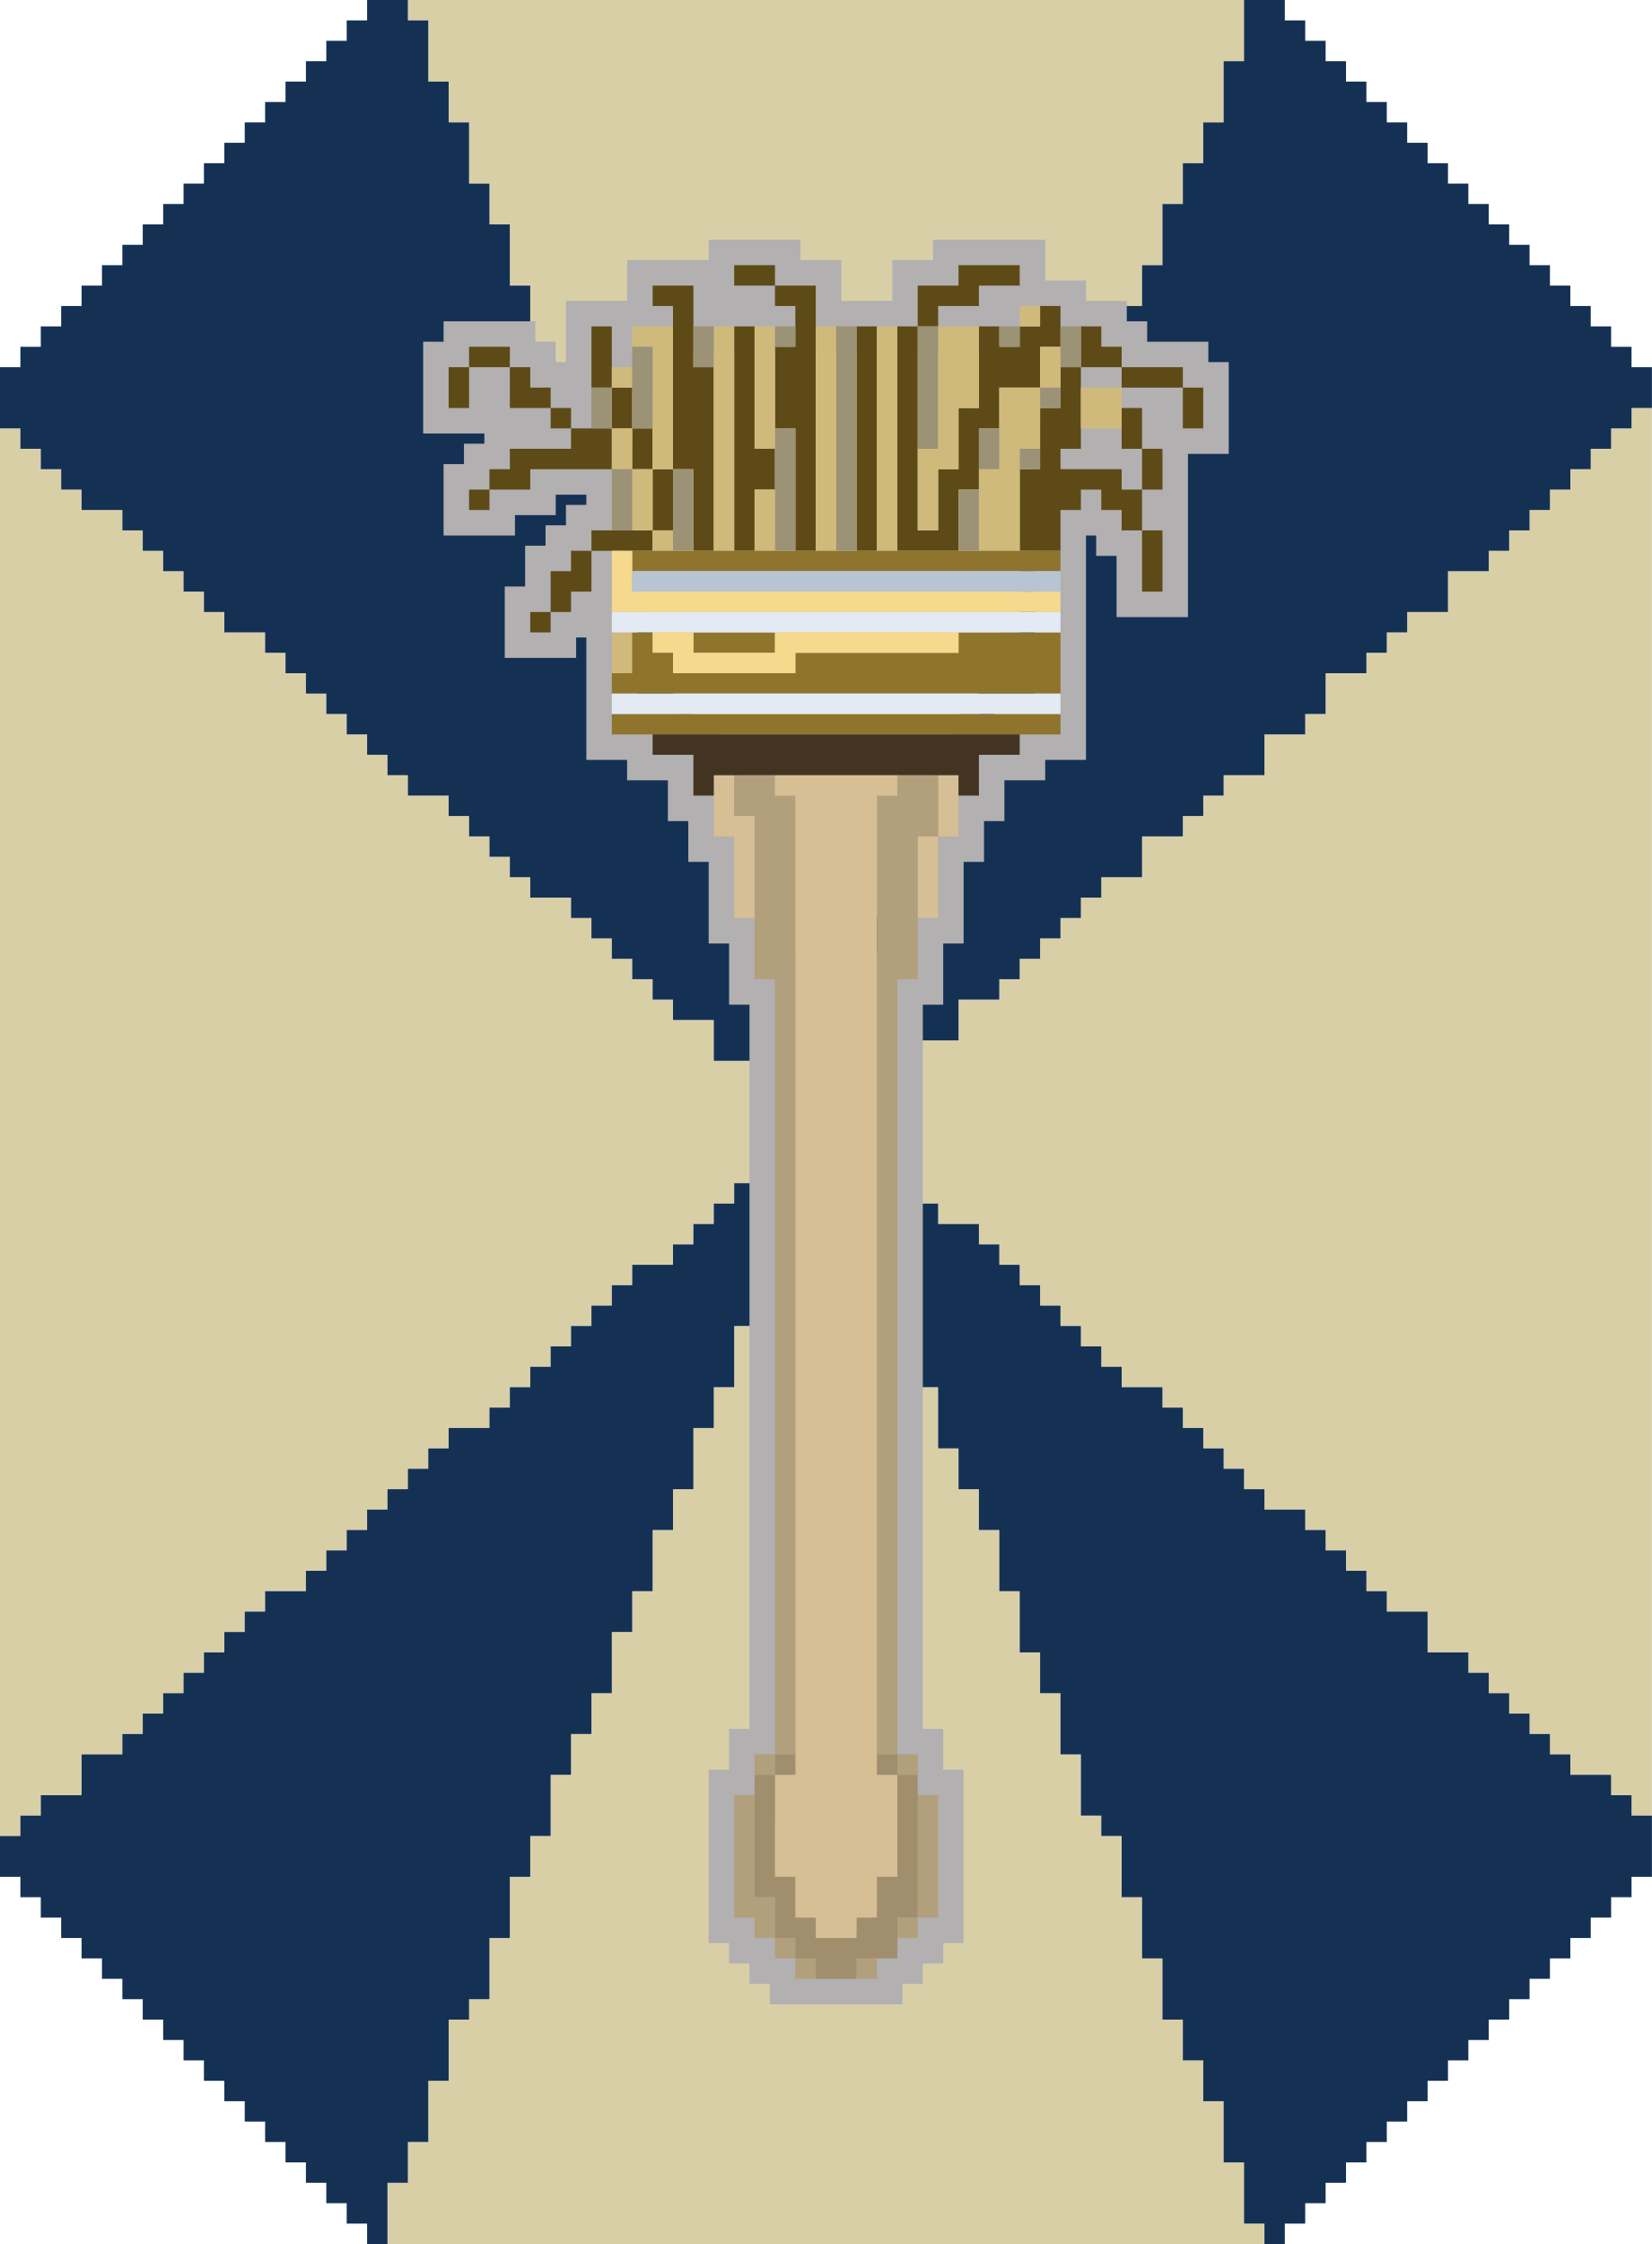
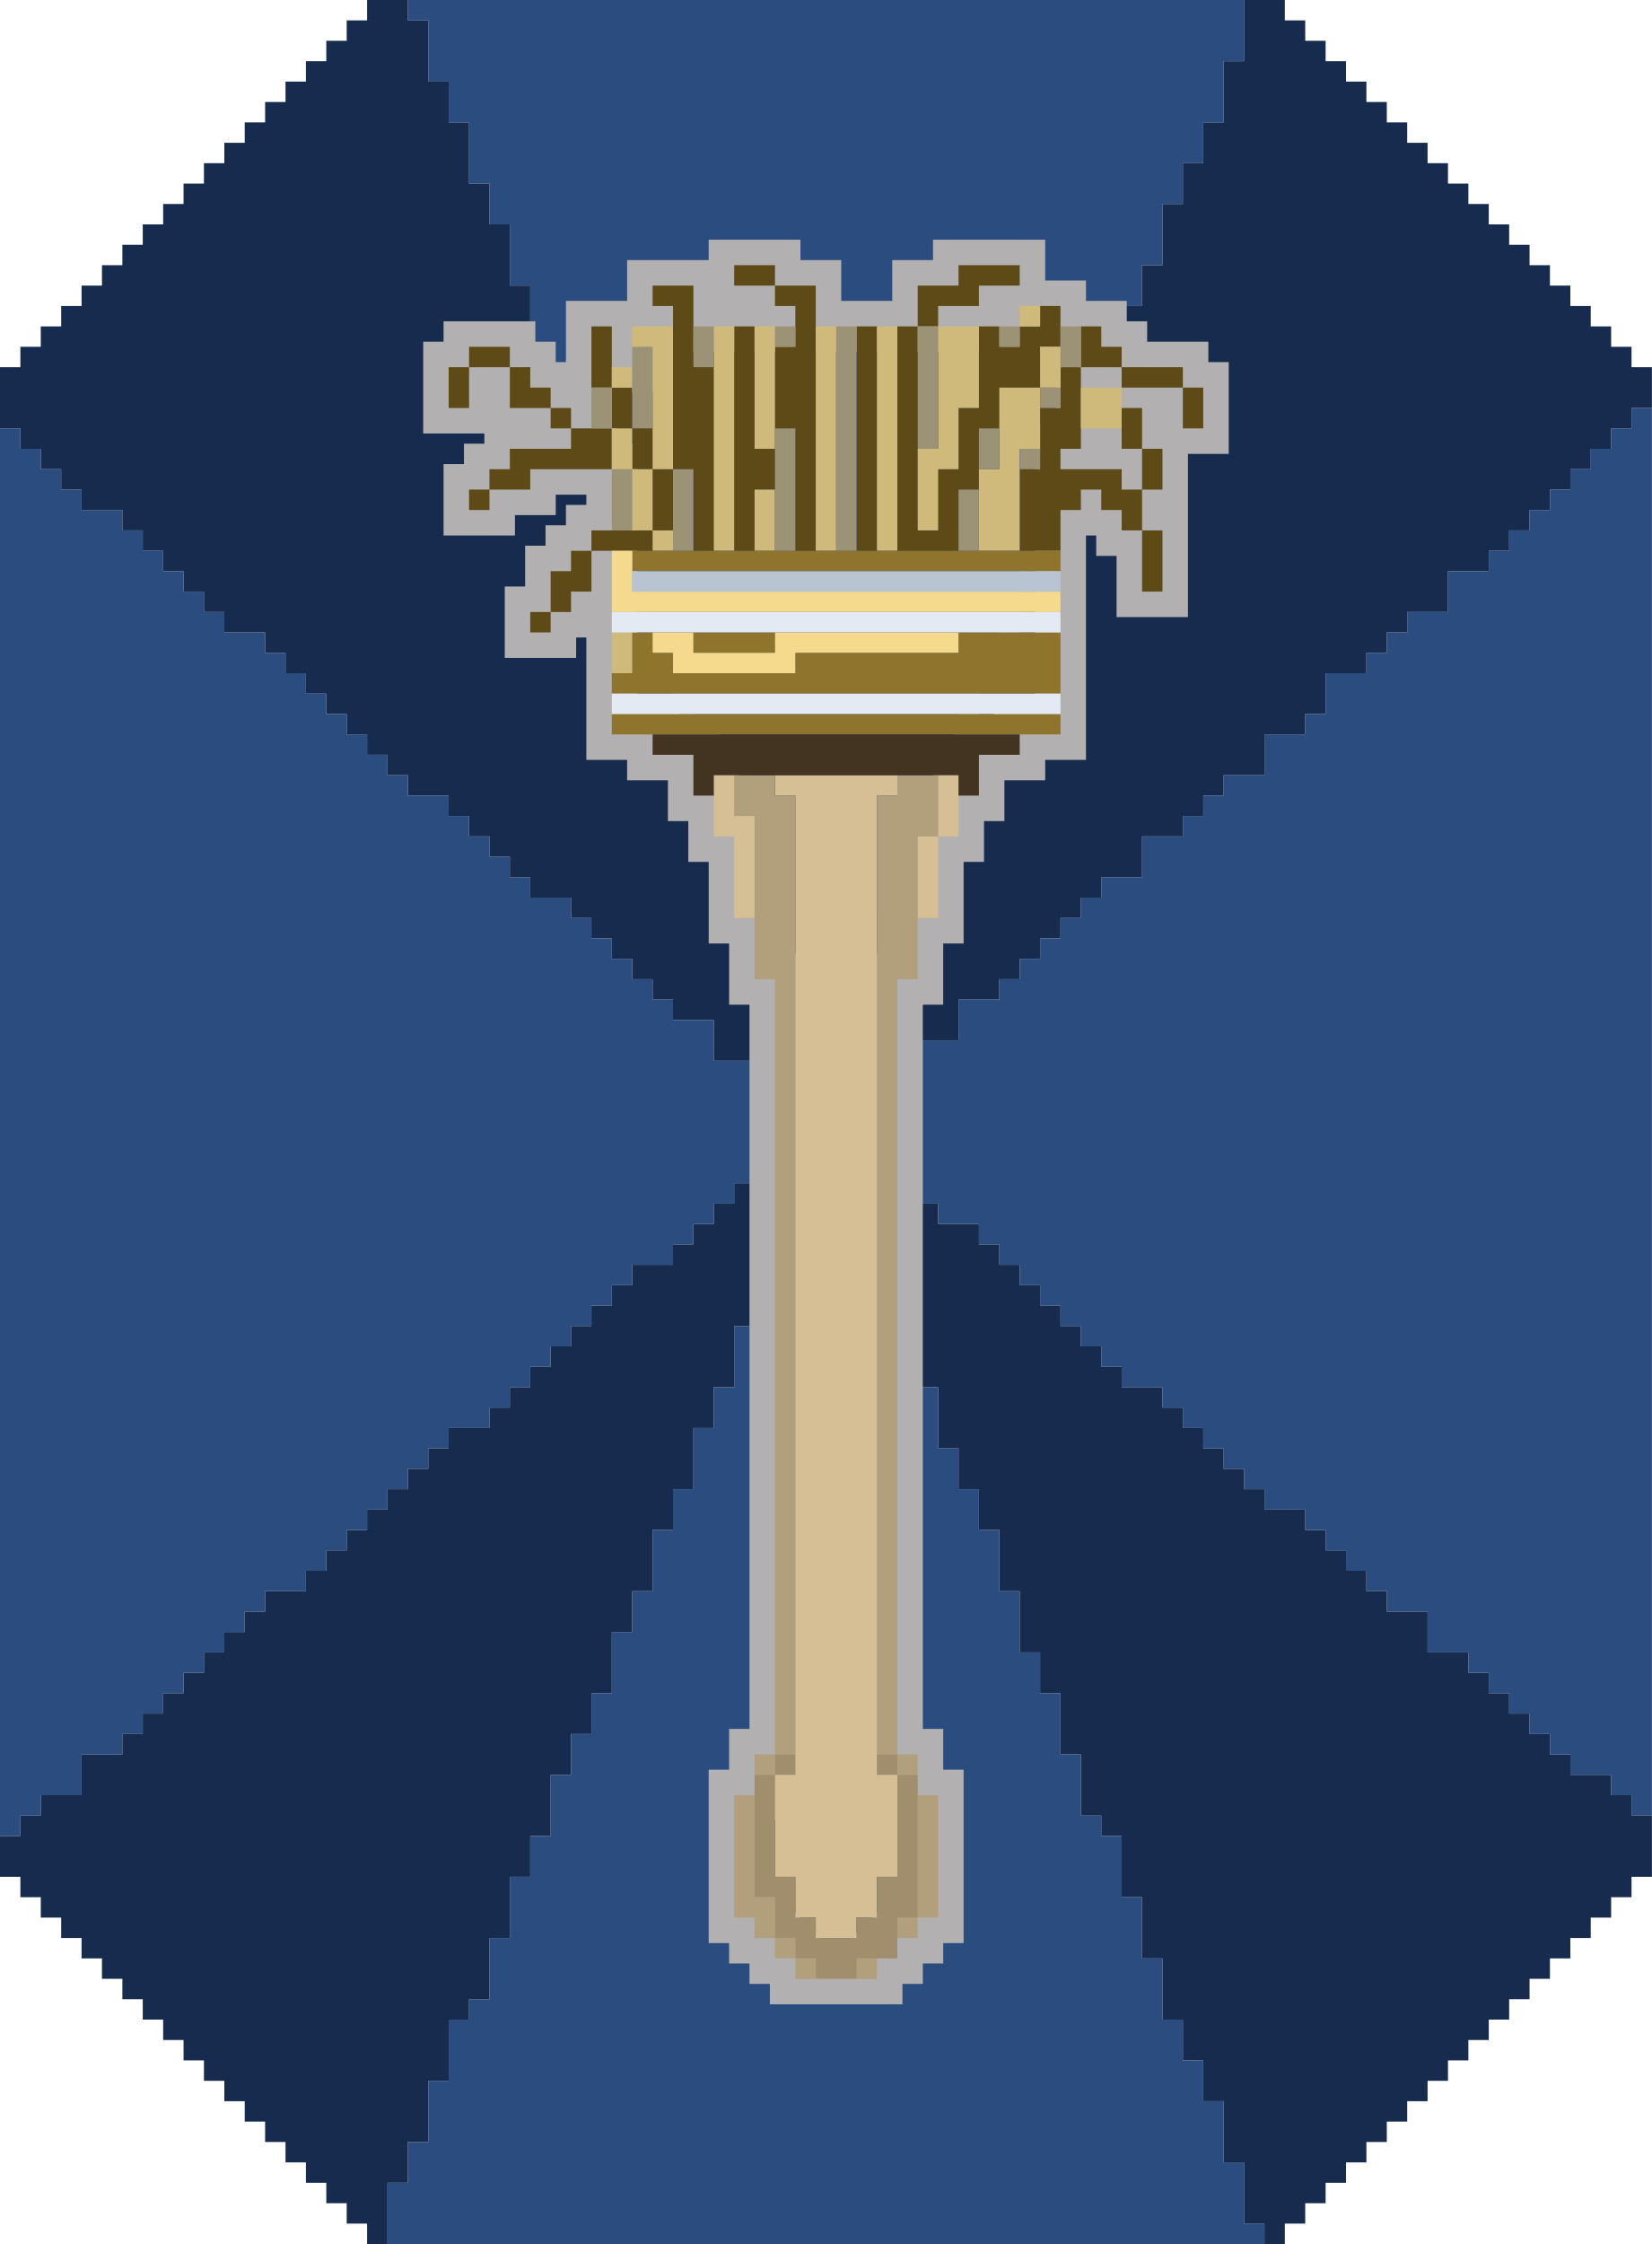
<svg xmlns="http://www.w3.org/2000/svg" preserveAspectRatio="none" overflow="visible" style="display: block;" width="81" height="110" viewBox="0 0 81 110" fill="none">
  <g id="ALTIN_VERNÄ°K">
    <g id="Group 311">
-       <path id="color_c5e0eb_1" fill-rule="evenodd" clip-rule="evenodd" d="M20 0H61V3H60V6H59V8H58V10H57V13H56V15H55V18H54V21H53V23H52V25H51V28H50V31H49V33H48V35H47V38H46V40H45V43H44V45H43V47H42V50H41V52H40V50H39V47H38V45H37V42H36V39H35V37H34V35H33V32H32V30H31V27H30V24H29V21H28V20H27V17H26V14H25V11H24V9H23V6H22V4H21V1H20V0ZM80 20H81V89H80V88H79V87H77V86H76V85H75V84H74V83H73V82H72V81H70V79H68V78H67V77H66V76H65V75H64V74H62V73H61V72H60V71H59V70H58V69H57V68H55V67H54V66H53V65H52V64H51V63H50V62H49V61H48V60H46V59H45V58H44V57H43V56H42V54H43V53H44V52H45V51H47V49H49V48H50V47H51V46H52V45H53V44H54V43H56V41H58V40H59V39H60V38H62V36H64V35H65V33H67V32H68V31H69V30H71V28H73V27H74V26H75V25H76V24H77V23H78V22H79V21H80V20ZM0 21H1V22H2V23H3V24H4V25H6V26H7V27H8V28H9V29H10V30H11V31H13V32H14V33H15V34H16V35H17V36H18V37H19V38H20V39H22V40H23V41H24V42H25V43H26V44H28V45H29V46H30V47H31V48H32V49H33V50H35V52H37V53H38V54H39V56H38V57H37V58H36V59H35V60H34V61H33V62H31V63H30V64H29V65H28V66H27V67H26V68H25V69H24V70H22V71H21V72H20V73H19V74H18V75H17V76H16V77H15V78H13V79H12V80H11V81H10V82H9V83H8V84H7V85H6V86H4V88H2V89H1V90H0V22V21ZM40 56H41V58H42V61H43V62H44V65H45V68H46V71H47V73H48V75H49V78H50V81H51V83H52V86H53V89H54V90H55V93H56V96H57V99H58V101H59V103H60V106H61V109H62V110H19V107H20V105H21V102H22V99H23V98H24V95H25V92H26V90H27V87H28V85H29V83H30V80H31V78H32V75H33V73H34V70H35V68H36V65H37V62H38V60H39V58H40V57V56Z" fill="#D9CFA7" />
-       <path id="color_ffffff_1" fill-rule="evenodd" clip-rule="evenodd" d="M18 0H20V1H21V4H22V6H23V9H24V11H25V14H26V17H27V20H28V21H29V24H30V27H31V30H32V32H33V35H34V37H35V39H36V42H37V45H38V47H39V50H40V52H41V50H42V47H43V45H44V43H45V40H46V38H47V35H48V33H49V31H50V28H51V25H52V23H53V21H54V18H55V15H56V13H57V10H58V8H59V6H60V3H61V0H63V1H64V2H65V3H66V4H67V5H68V6H69V7H70V8H71V9H72V10H73V11H74V12H75V13H76V14H77V15H78V16H79V17H80V18H81V20H80V21H79V22H78V23H77V24H76V25H75V26H74V27H73V28H71V30H69V31H68V32H67V33H65V35H64V36H62V38H60V39H59V40H58V41H56V43H54V44H53V45H52V46H51V47H50V48H49V49H47V51H45V52H44V53H43V54H42V56H43V57H44V58H45V59H46V60H48V61H49V62H50V63H51V64H52V65H53V66H54V67H55V68H57V69H58V70H59V71H60V72H61V73H62V74H64V75H65V76H66V77H67V78H68V79H70V81H72V82H73V83H74V84H75V85H76V86H77V87H79V88H80V89H81V92H80V93H79V94H78V95H77V96H76V97H75V98H74V99H73V100H72V101H71V102H70V103H69V104H68V105H67V106H66V107H65V108H64V109H63V110H62V109H61V106H60V103H59V101H58V99H57V96H56V93H55V90H54V89H53V86H52V83H51V81H50V78H49V75H48V73H47V71H46V68H45V65H44V62H43V61H42V58H41V56H40V58H39V60H38V62H37V65H36V68H35V70H34V73H33V75H32V78H31V80H30V83H29V85H28V87H27V90H26V92H25V95H24V98H23V99H22V102H21V105H20V107H19V110H18V109H17V108H16V107H15V106H14V105H13V104H12V103H11V102H10V101H9V100H8V99H7V98H6V97H5V96H4V95H3V94H2V93H1V92H0V90H1V89H2V88H4V86H6V85H7V84H8V83H9V82H10V81H11V80H12V79H13V78H15V77H16V76H17V75H18V74H19V73H20V72H21V71H22V70H24V69H25V68H26V67H27V66H28V65H29V64H30V63H31V62H33V61H34V60H35V59H36V58H37V57H38V56H39V54H38V53H37V52H35V50H33V49H32V48H31V47H30V46H29V45H28V44H26V43H25V42H24V41H23V40H22V39H20V38H19V37H18V36H17V35H16V34H15V33H14V32H13V31H11V30H10V29H9V28H8V27H7V26H6V25H4V24H3V23H2V22H1V21H0V18H1V17H2V16H3V15H4V14H5V13H6V12H7V11H8V10H9V9H10V8H11V7H12V6H13V5H14V4H15V3H16V2H17V1H18V0Z" fill="#143154" />
+       <path id="color_c5e0eb_1" fill-rule="evenodd" clip-rule="evenodd" d="M20 0H61V3H60V6H59V8H58V10H57V13H56V15H55V18H54V21H53V23H52V25H51V28H50V31H49V33H48V35H47V38H46V40H45V43H44V45H43V47H42V50H41V52H40V50H39V47H38V45H37V42H36V39H35V37H34V35H33V32H32V30H31V27H30V24H29V21H28V20H27V17H26V14H25V11H24V9H23V6H22V4H21V1H20V0ZM80 20H81V89H80V88H79V87H77V86H76V85H75V84H74V83H73V82H72V81H70V79H68V78H67V77H66V76H65V75H64V74H62V73H61V72H60V71H59V70H58V69H57V68H55V67H54V66H53V65H52V64H51V63H50V62H49V61H48V60H46V59H45V58H44V57H43V56H42V54H43V53H44V52H45V51H47V49H49V48H50V47H51V46H52V45H53V44H54V43H56V41H58V40H59V39H60V38H62V36H64V35H65V33H67V32H68V31H69V30H71V28H73V27H74V26H75V25H76V24H77V23H78V22H79V21H80V20ZM0 21H1V22H2V23H3V24H4V25H6V26H7V27H8V28H9V29H10V30H11V31H13V32H14V33H15V34H16V35H17V36H18V37H19V38H20V39H22V40H23V41H24V42H25V43H26V44H28V45H29V46H30V47H31V48H32V49H33V50H35V52H37V53H38V54H39V56H38V57H37V58H36V59H35V60H34V61H33V62H31V63H30V64H29V65H28V66H27V67H26V68H25V69H24V70H22V71H21V72H20V73H19V74H18V75H17V76H16V77H15V78H13V79H12V80H11V81H10V82H9V83H8V84H7V85H6V86H4V88H2V89H1V90H0V22V21ZM40 56H41V58H42V61H43V62H44V65H45V68H46V71H47V73H48V75H49V78H50V81H51V83H52V86H53V89H54V90H55V93H56V96H57V99H58V101H59V103H60V106H61V109H62V110H19V107H20V105H21V102H22V99H23V98H24V95H25V92H26V90H27V87H28V85H29V83H30V80H31V78H32V75H33V73H34V70H35V68H36V65H37V62H38V60H39V58H40V57V56Z" fill="#2B4C7E" />
+       <path id="color_ffffff_1" fill-rule="evenodd" clip-rule="evenodd" d="M18 0H20V1H21V4H22V6H23V9H24V11H25V14H26V17H27V20H28V21H29V24H30V27H31V30H32V32H33V35H34V37H35V39H36V42H37V45H38V47H39V50H40V52H41V50H42V47H43V45H44V43H45V40H46V38H47V35H48V33H49V31H50V28H51V25H52V23H53V21H54V18H55V15H56V13H57V10H58V8H59V6H60V3H61V0H63V1H64V2H65V3H66V4H67V5H68V6H69V7H70V8H71V9H72V10H73V11H74V12H75V13H76V14H77V15H78V16H79V17H80V18H81V20H80V21H79V22H78V23H77V24H76V25H75V26H74V27H73V28H71V30H69V31H68V32H67V33H65V35H64V36H62V38H60V39H59V40H58V41H56V43H54V44H53V45H52V46H51V47H50V48H49V49H47V51H45V52H44V53H43V54H42V56H43V57H44V58H45V59H46V60H48V61H49V62H50V63H51V64H52V65H53V66H54V67H55V68H57V69H58V70H59V71H60V72H61V73H62V74H64V75H65V76H66V77H67V78H68V79H70V81H72V82H73V83H74V84H75V85H76V86H77V87H79V88H80V89H81V92H80V93H79V94H78V95H77V96H76V97H75V98H74V99H73V100H72V101H71V102H70V103H69V104H68V105H67V106H66V107H65V108H64V109H63V110H62V109H61V106H60V103H59V101H58V99H57V96H56V93H55V90H54V89H53V86H52V83H51V81H50V78H49V75H48V73H47V71H46V68H45V65H44V62H43V61H42V58H41V56H40V58H39V60H38V62H37V65H36V68H35V70H34V73H33V75H32V78H31V80H30V83H29V85H28V87H27V90H26V92H25V95H24V98H23V99H22V102H21V105H20V107H19V110H18V109H17V108H16V107H15V106H14V105H13V104H12V103H11V102H10V101H9V100H8V99H7V98H6V97H5V96H4V95H3V94H2V93H1V92H0V90H1V89H2V88H4V86H6V85H7V84H8V83H9V82H10V81H11V80H12V79H13V78H15V77H16V76H17V75H18V74H19V73H20V72H21V71H22V70H24V69H25V68H26V67H27V66H28V65H29V64H30V63H31V62H33V61H34V60H35V59H36V58H37V57H38V56H39V54H38V53H37V52H35V50H33V49H32V48H31V47H30V46H29V45H28V44H26V43H25V42H24V41H23V40H22V39H20V38H19V37H18V36H17V35H16V34H15V33H14V32H13V31H11V30H10V29H9V28H8V27H7V26H6V25H4V24H3V23H2V22H1V21H0V18H1V17H2V16H3V15H4V14H5V13H6V12H7V11H8V10H9V9H10V8H11V7H12V6H13V5H14V4H15V3H16V2H17V1H18V0Z" fill="#162B4D" />
    </g>
    <path id="Union" d="M50 14V15.25H51.25V14H50ZM48 14V12.75H46.75V14H48ZM48 15V16.25H49.25V15H48ZM46 15V13.75H44.75V15H46ZM46 16H44.75V17.25H46V16ZM50 16V17.25H51.25V16H50ZM50 15V13.75H48.75V15H50ZM52 15H53.25V13.75H52V15ZM52 16H50.75V17.25H52V16ZM54 16H55.25V14.75H54V16ZM54 17H52.75V18.25H54V17ZM55 17H56.25V15.75H55V17ZM53 18V16.75H51.75V18H53ZM53 19H51.75V20.25H53V19ZM55 20H53.75V21.25H55V20ZM56 20H57.25V18.75H56V20ZM55 22H53.75V23.25H55V22ZM55 21H56.25V19.75H55V21ZM53 21V19.75H51.75V21H53ZM53 22V23.25H54.25V22H53ZM52 22V20.75H50.75V22H52ZM52 23H50.75V24.25H52V23ZM55 23H56.25V21.75H55V23ZM55 24H53.75V25.25H55V24ZM57 22H58.25V20.75H57V22ZM57 24V25.25H58.25V24H57ZM55 26H53.75V27.25H55V26ZM55 25H56.25V23.75H55V25ZM54 25H52.75V26.25H54V25ZM54 24H55.25V22.75H54V24ZM53 24V22.75H51.75V24H53ZM53 25V26.25H54.25V25H53ZM52 25V23.75H50.75V25H52ZM52 36V37.25H53.25V36H52ZM50 36V34.75H48.75V36H50ZM50 37V38.25H51.25V37H50ZM48 37V35.75H46.75V37H48ZM48 39V40.25H49.25V39H48ZM47 39V37.75H45.75V39H47ZM47 41V42.25H48.25V41H47ZM46 41V39.75H44.75V41H46ZM46 45V46.25H47.25V45H46ZM45 45V43.75H43.75V45H45ZM45 48V49.25H46.25V48H45ZM44 48V46.75H42.75V48H44ZM44 86H42.75V87.25H44V86ZM45 86H46.25V84.75H45V86ZM45 88H43.75V89.25H45V88ZM46 88H47.25V86.75H46V88ZM46 94V95.25H47.25V94H46ZM45 94V92.75H43.75V94H45ZM45 95V96.25H46.25V95H45ZM44 95V93.75H42.75V95H44ZM44 96V97.25H45.25V96H44ZM43 96V94.75H41.75V96H43ZM43 97V98.25H44.25V97H43ZM39 97H37.75V98.25H39V97ZM39 96H40.25V94.75H39V96ZM38 96H36.75V97.25H38V96ZM38 95H39.25V93.75H38V95ZM37 95H35.75V96.25H37V95ZM37 94H38.25V92.75H37V94ZM36 94H34.75V95.25H36V94ZM36 88V86.75H34.75V88H36ZM37 88V89.25H38.25V88H37ZM37 86V84.75H35.75V86H37ZM38 86V87.25H39.25V86H38ZM38 48H39.25V46.75H38V48ZM37 48H35.75V49.25H37V48ZM37 45H38.25V43.75H37V45ZM36 45H34.75V46.25H36V45ZM36 41H37.25V39.75H36V41ZM35 41H33.75V42.25H35V41ZM35 39H36.25V37.75H35V39ZM34 39H32.75V40.25H34V39ZM34 37H35.25V35.75H34V37ZM32 37H30.75V38.25H32V37ZM32 36H33.25V34.75H32V36ZM30 36H28.75V37.25H30V36ZM30 27H31.25V25.75H30V27ZM29 26V24.75H27.75V26H29ZM30 26V27.25H31.25V26H30ZM30 23H31.25V21.75H30V23ZM26 23V21.75H24.75V23H26ZM26 24V25.25H27.25V24H26ZM24 23V21.75H22.75V23H24ZM25 23V24.25H26.25V23H25ZM25 22V20.75H23.75V22H25ZM28 22V23.25H29.25V22H28ZM29 21V22.25H30.25V21H29ZM29 16V14.75H27.75V16H29ZM30 16H31.25V14.75H30V16ZM30 18H28.75V19.25H30V18ZM31 18V19.25H32.25V18H31ZM31 16V14.75H29.75V16H31ZM33 16V17.25H34.25V16H33ZM33 15H34.25V13.75H33V15ZM32 15H30.75V16.25H32V15ZM32 14V12.75H30.75V14H32ZM34 14H35.25V12.75H34V14ZM34 16H32.75V17.25H34V16ZM39 16V17.25H40.25V16H39ZM39 15H40.25V13.75H39V15ZM38 15H36.75V16.25H38V15ZM40 14H41.25V12.75H40V14ZM40 16H38.75V17.25H40V16ZM45 16V17.25H46.25V16H45ZM45 14V12.75H43.75V14H45ZM47 14V15.25H48.25V14H47ZM47 13V11.75H45.75V13H47ZM50 13H51.25V11.75H50V13ZM27 31V32.25H28.25V31H27ZM26 31H24.75V32.25H26V31ZM26 30V28.75H24.75V30H26ZM29 29V30.25H30.25V29H29ZM28 29V27.75H26.75V29H28ZM28 30V31.25H29.25V30H28ZM27 28V26.75H25.75V28H27ZM28 28V29.25H29.25V28H28ZM28 27V25.75H26.75V27H28ZM57 29V30.25H58.25V29H57ZM56 29H54.75V30.25H56V29ZM57 26H58.25V24.75H57V26ZM24 25V26.25H25.25V25H24ZM23 25H21.75V26.25H23V25ZM23 24V22.75H21.75V24H23ZM27 21H25.75V22.25H27V21ZM28 20H29.25V18.75H28V20ZM59 21V22.25H60.25V21H59ZM58 21H56.75V22.25H58V21ZM59 19H60.25V17.75H59V19ZM23 20V21.25H24.25V20H23ZM22 20H20.75V21.25H22V20ZM22 18V16.75H20.75V18H22ZM26 19H24.75V20.25H26V19ZM27 19H28.25V17.75H27V19ZM25 20H23.75V21.25H25V20ZM26 18H27.25V16.75H26V18ZM58 18H59.25V16.75H58V18ZM23 17V15.75H21.75V17H23ZM25 17H26.25V15.75H25V17ZM36 14H34.75V15.25H36V14ZM36 13V11.75H34.75V13H36ZM38 13H39.25V11.75H38V13ZM50 14V12.75H48V14V15.25H50V14ZM48 14H46.75V15H48H49.25V14H48ZM48 15V13.75H46V15V16.25H48V15ZM46 15H44.75V16H46H47.25V15H46ZM46 16V17.25H50V16V14.75H46V16ZM50 16H51.25V15H50H48.75V16H50ZM50 15V16.25H52V15V13.75H50V15ZM52 15H50.75V16H52H53.25V15H52ZM52 16V17.25H54V16V14.75H52V16ZM54 16H52.75V17H54H55.25V16H54ZM54 17V18.25H55V17V15.75H54V17ZM55 17H53.75V18H55H56.25V17H55ZM55 18V16.75H53V18V19.25H55V18ZM53 18H51.75V19H53H54.25V18H53ZM53 19V20.25H55V19V17.75H53V19ZM55 19H53.75V20H55H56.25V19H55ZM55 20V21.25H56V20V18.75H55V20ZM56 20H54.75V22H56H57.25V20H56ZM56 22V20.75H55V22V23.25H56V22ZM55 22H56.25V21H55H53.75V22H55ZM55 21V19.75H53V21V22.25H55V21ZM53 21H51.75V22H53H54.25V21H53ZM53 22V20.75H52V22V23.25H53V22ZM52 22H50.75V23H52H53.25V22H52ZM52 23V24.25H55V23V21.75H52V23ZM55 23H53.75V24H55H56.25V23H55ZM55 24V25.25H56V24V22.75H55V24ZM56 24H57.25V22H56H54.75V24H56ZM56 22V23.25H57V22V20.75H56V22ZM57 22H55.75V24H57H58.25V22H57ZM57 24V22.75H56V24V25.25H57V24ZM56 24H54.75V26H56H57.25V24H56ZM56 26V24.75H55V26V27.25H56V26ZM55 26H56.25V25H55H53.75V26H55ZM55 25V23.75H54V25V26.25H55V25ZM54 25H55.25V24H54H52.75V25H54ZM54 24V22.75H53V24V25.25H54V24ZM53 24H51.75V25H53H54.25V24H53ZM53 25V23.75H52V25V26.25H53V25ZM52 25H50.75V36H52H53.25V25H52ZM52 36V34.75H50V36V37.25H52V36ZM50 36H48.75V37H50H51.25V36H50ZM50 37V35.75H48V37V38.25H50V37ZM48 37H46.75V39H48H49.25V37H48ZM48 39V37.75H47V39V40.25H48V39ZM47 39H45.75V41H47H48.25V39H47ZM47 41V39.75H46V41V42.25H47V41ZM46 41H44.75V45H46H47.25V41H46ZM46 45V43.75H45V45V46.25H46V45ZM45 45H43.75V48H45H46.25V45H45ZM45 48V46.75H44V48V49.25H45V48ZM44 48H42.75V86H44H45.25V48H44ZM44 86V87.25H45V86V84.75H44V86ZM45 86H43.75V88H45H46.25V86H45ZM45 88V89.25H46V88V86.75H45V88ZM46 88H44.75V94H46H47.25V88H46ZM46 94V92.75H45V94V95.25H46V94ZM45 94H43.75V95H45H46.25V94H45ZM45 95V93.75H44V95V96.25H45V95ZM44 95H42.75V96H44H45.25V95H44ZM44 96V94.75H43V96V97.25H44V96ZM43 96H41.75V97H43H44.25V96H43ZM43 97V95.75H39V97V98.25H43V97ZM39 97H40.25V96H39H37.75V97H39ZM39 96V94.75H38V96V97.25H39V96ZM38 96H39.25V95H38H36.75V96H38ZM38 95V93.75H37V95V96.25H38V95ZM37 95H38.25V94H37H35.75V95H37ZM37 94V92.75H36V94V95.25H37V94ZM36 94H37.25V88H36H34.75V94H36ZM36 88V89.25H37V88V86.75H36V88ZM37 88H38.25V86H37H35.75V88H37ZM37 86V87.25H38V86V84.75H37V86ZM38 86H39.25V48H38H36.75V86H38ZM38 48V46.75H37V48V49.25H38V48ZM37 48H38.25V45H37H35.75V48H37ZM37 45V43.75H36V45V46.25H37V45ZM36 45H37.25V41H36H34.75V45H36ZM36 41V39.75H35V41V42.25H36V41ZM35 41H36.25V39H35H33.75V41H35ZM35 39V37.75H34V39V40.25H35V39ZM34 39H35.25V37H34H32.75V39H34ZM34 37V35.75H32V37V38.25H34V37ZM32 37H33.25V36H32H30.75V37H32ZM32 36V34.75H30V36V37.25H32V36ZM30 36H31.25V27H30H28.75V36H30ZM30 27V25.75H29V27V28.25H30V27ZM29 27H30.25V26H29H27.75V27H29ZM29 26V27.25H30V26V24.75H29V26ZM30 26H31.25V23H30H28.75V26H30ZM30 23V21.75H26V23V24.25H30V23ZM26 23H24.75V24H26H27.25V23H26ZM26 24V22.75H24V24V25.25H26V24ZM24 24H25.25V23H24H22.75V24H24ZM24 23V24.25H25V23V21.75H24V23ZM25 23H26.25V22H25H23.75V23H25ZM25 22V23.25H28V22V20.75H25V22ZM28 22H29.25V21H28H26.75V22H28ZM28 21V22.25H29V21V19.75H28V21ZM29 21H30.25V16H29H27.75V21H29ZM29 16V17.25H30V16V14.75H29V16ZM30 16H28.75V18H30H31.25V16H30ZM30 18V19.25H31V18V16.75H30V18ZM31 18H32.25V16H31H29.75V18H31ZM31 16V17.25H33V16V14.75H31V16ZM33 16H34.25V15H33H31.75V16H33ZM33 15V13.75H32V15V16.25H33V15ZM32 15H33.25V14H32H30.75V15H32ZM32 14V15.25H34V14V12.75H32V14ZM34 14H32.75V16H34H35.25V14H34ZM34 16V17.25H39V16V14.75H34V16ZM39 16H40.25V15H39H37.75V16H39ZM39 15V13.75H38V15V16.25H39V15ZM38 15H39.25V14H38H36.75V15H38ZM38 14V15.25H40V14V12.75H38V14ZM40 14H38.75V16H40H41.25V14H40ZM40 16V17.25H45V16V14.75H40V16ZM45 16H46.25V14H45H43.75V16H45ZM45 14V15.25H47V14V12.75H45V14ZM47 14H48.25V13H47H45.75V14H47ZM47 13V14.25H50V13V11.75H47V13ZM50 13H48.75V14H50H51.25V13H50ZM27 31V29.75H26V31V32.25H27V31ZM26 31H27.25V30H26H24.75V31H26ZM26 30V31.25H27V30V28.75H26V30ZM27 30H25.75V31H27H28.25V30H27ZM29 29V27.75H28V29V30.25H29V29ZM28 29H26.75V30H28H29.25V29H28ZM28 30V28.75H27V30V31.25H28V30ZM27 30H28.25V28H27H25.75V30H27ZM27 28V29.25H28V28V26.75H27V28ZM28 28H29.25V27H28H26.75V28H28ZM28 27V28.25H29V27V25.75H28V27ZM29 27H27.75V29H29H30.25V27H29ZM57 29V27.75H56V29V30.25H57V29ZM56 29H57.25V26H56H54.75V29H56ZM56 26V27.25H57V26V24.75H56V26ZM57 26H55.75V29H57H58.25V26H57ZM24 25V23.75H23V25V26.25H24V25ZM23 25H24.25V24H23H21.75V25H23ZM23 24V25.25H24V24V22.75H23V24ZM24 24H22.75V25H24H25.25V24H24ZM28 21V19.75H27V21V22.25H28V21ZM27 21H28.25V20H27H25.75V21H27ZM27 20V21.25H28V20V18.75H27V20ZM28 20H26.75V21H28H29.25V20H28ZM59 21V19.75H58V21V22.25H59V21ZM58 21H59.25V19H58H56.75V21H58ZM58 19V20.25H59V19V17.75H58V19ZM59 19H57.75V21H59H60.25V19H59ZM23 20V18.75H22V20V21.25H23V20ZM22 20H23.25V18H22H20.75V20H22ZM22 18V19.25H23V18V16.75H22V18ZM23 18H21.75V20H23H24.25V18H23ZM26 19V20.25H27V19V17.75H26V19ZM27 19H25.75V20H27H28.25V19H27ZM27 20V18.75H25V20V21.25H27V20ZM25 20H26.25V18H25H23.75V20H25ZM25 18V19.25H26V18V16.75H25V18ZM26 18H24.75V19H26H27.25V18H26ZM58 19V17.75H55V19V20.25H58V19ZM55 19H56.25V18H55H53.75V19H55ZM55 18V19.25H58V18V16.75H55V18ZM58 18H56.75V19H58H59.25V18H58ZM25 18V16.75H23V18V19.25H25V18ZM23 18H24.25V17H23H21.75V18H23ZM23 17V18.25H25V17V15.75H23V17ZM25 17H23.75V18H25H26.25V17H25ZM38 14V12.75H36V14V15.25H38V14ZM36 14H37.25V13H36H34.75V14H36ZM36 13V14.25H38V13V11.75H36V13ZM38 13H36.75V14H38H39.25V13H38Z" fill="#B2B0B0" />
    <g id="altÄ±n">
      <path id="color_d6bf94_1" fill-rule="evenodd" clip-rule="evenodd" d="M35 38H36V40H37V45H36V41H35V39V38ZM38 38H44V39H43V87H44V92H43V94H42V95H40V94H39V92H38V87H39V39H38V38ZM46 38H47V41H46V39V38ZM45 41H46V45H45V42V41Z" fill="#D6BF94" />
      <path id="color_363739_1" fill-rule="evenodd" clip-rule="evenodd" d="M36 13H38V14H36V13ZM47 13H50V14H48V15H46V16H45V14H47V13ZM32 14H34V18H35V27H34V23H33V15H32V14ZM38 14H40V27H39V21H38V17H39V15H38V14ZM51 15H52V17H51V19H49V21H48V24H47V27H44V16H45V26H46V23H47V20H48V16H49V17H50V16H51V15ZM29 16H30V19H29V17V16ZM36 16H37V22H38V24H37V27H36V17V16ZM42 16H43V27H42V17V16ZM53 16H54V17H55V18H53V17V16ZM23 17H25V18H23V17ZM22 18H23V20H22V19V18ZM25 18H26V19H27V20H25V19V18ZM52 18H53V22H52V23H55V24H56V22H55V20H56V22H57V24H56V26H55V25H54V24H53V25H52V27H50V23H51V20H52V19V18ZM55 18H58V19H55V18ZM30 19H31V21H30V20V19ZM58 19H59V21H58V20V19ZM27 20H28V21H27V20ZM28 21H30V23H26V24H24V23H25V22H28V21ZM31 21H32V23H31V22V21ZM32 23H33V26H32V24V23ZM23 24H24V25H23V24ZM29 26H32V27H29V26ZM56 26H57V29H56V27V26ZM28 27H29V29H28V30H27V28H28V27ZM26 30H27V31H26V30Z" fill="#5D4A16" />
      <path id="color_b29f7c_1" fill-rule="evenodd" clip-rule="evenodd" d="M36 38H38V39H39V86H38V48H37V40H36V39V38ZM44 38H46V41H45V48H44V86H43V39H44V38ZM37 86H38V87H37V86ZM44 86H45V87H44V86ZM36 88H37V93H38V95H37V94H36V89V88ZM45 88H46V94H45V89V88ZM44 94H45V95H44V94ZM38 95H39V96H38V95ZM39 96H40V97H39V96ZM42 96H43V97H42V96Z" fill="#B29F7C" />
      <path id="color_b0b2b5_1" fill-rule="evenodd" clip-rule="evenodd" d="M50 15H51V16H50V15ZM31 16H33V23H32V17H31V16ZM35 16H36V27H35V17V16ZM37 16H38V22H37V17V16ZM40 16H41V27H40V17V16ZM43 16H44V27H43V17V16ZM46 16H48V20H47V23H46V26H45V22H46V17V16ZM51 17H52V19H51V18V17ZM30 18H31V19H30V18ZM49 19H51V22H50V27H48V23H49V20V19ZM53 19H55V21H53V20V19ZM30 21H31V23H30V22V21ZM31 23H32V26H31V24V23ZM37 24H38V27H37V25V24ZM32 26H33V27H32V26ZM30 31H31V33H30V32V31Z" fill="#D0BA7B" />
      <path id="color_5c6168_1" fill-rule="evenodd" clip-rule="evenodd" d="M31 27H52V28H31V27ZM31 31H32V32H33V33H39V32H47V31H52V34H30V33H31V32V31ZM34 31H38V32H34V31ZM30 35H52V36H30V35Z" fill="#8E742C" />
      <path id="color_9eaab9_1" fill-rule="evenodd" clip-rule="evenodd" d="M34 16H35V18H34V17V16ZM38 16H39V17H38V16ZM41 16H42V27H41V17V16ZM45 16H46V22H45V17V16ZM49 16H50V17H49V16ZM52 16H53V18H52V17V16ZM31 17H32V21H31V18V17ZM29 19H30V21H29V20V19ZM51 19H52V20H51V19ZM38 21H39V27H38V22V21ZM48 21H49V23H48V22V21ZM50 22H51V23H50V22ZM30 23H31V26H30V24V23ZM33 23H34V27H33V24V23ZM47 24H48V27H47V25V24Z" fill="#9C9276" />
      <path id="color_e3eaf3_1" fill-rule="evenodd" clip-rule="evenodd" d="M30 30H52V31H30V30ZM30 34H52V35H30V34Z" fill="#E3EAF3" />
      <path id="color_9da3ab_1" fill-rule="evenodd" clip-rule="evenodd" d="M30 27H31V29H52V30H30V28V27ZM32 31H34V32H38V31H47V32H39V33H33V32H32V31Z" fill="#F5D98C" />
      <path id="color_433422_1" fill-rule="evenodd" clip-rule="evenodd" d="M32 36H50V37H48V39H47V38H35V39H34V37H32V36Z" fill="#433422" />
      <path id="color_a18e6c_1" fill-rule="evenodd" clip-rule="evenodd" d="M38 86H39V87H38V86ZM43 86H44V87H43V86ZM37 87H38V92H39V94H40V95H42V94H43V92H44V87H45V94H44V96H42V97H40V96H39V95H38V93H37V88V87Z" fill="#A18E6C" />
      <path id="color_b9c4d2_1" fill-rule="evenodd" clip-rule="evenodd" d="M31 28H52V29H31V28Z" fill="#B9C4D2" />
    </g>
  </g>
</svg>
